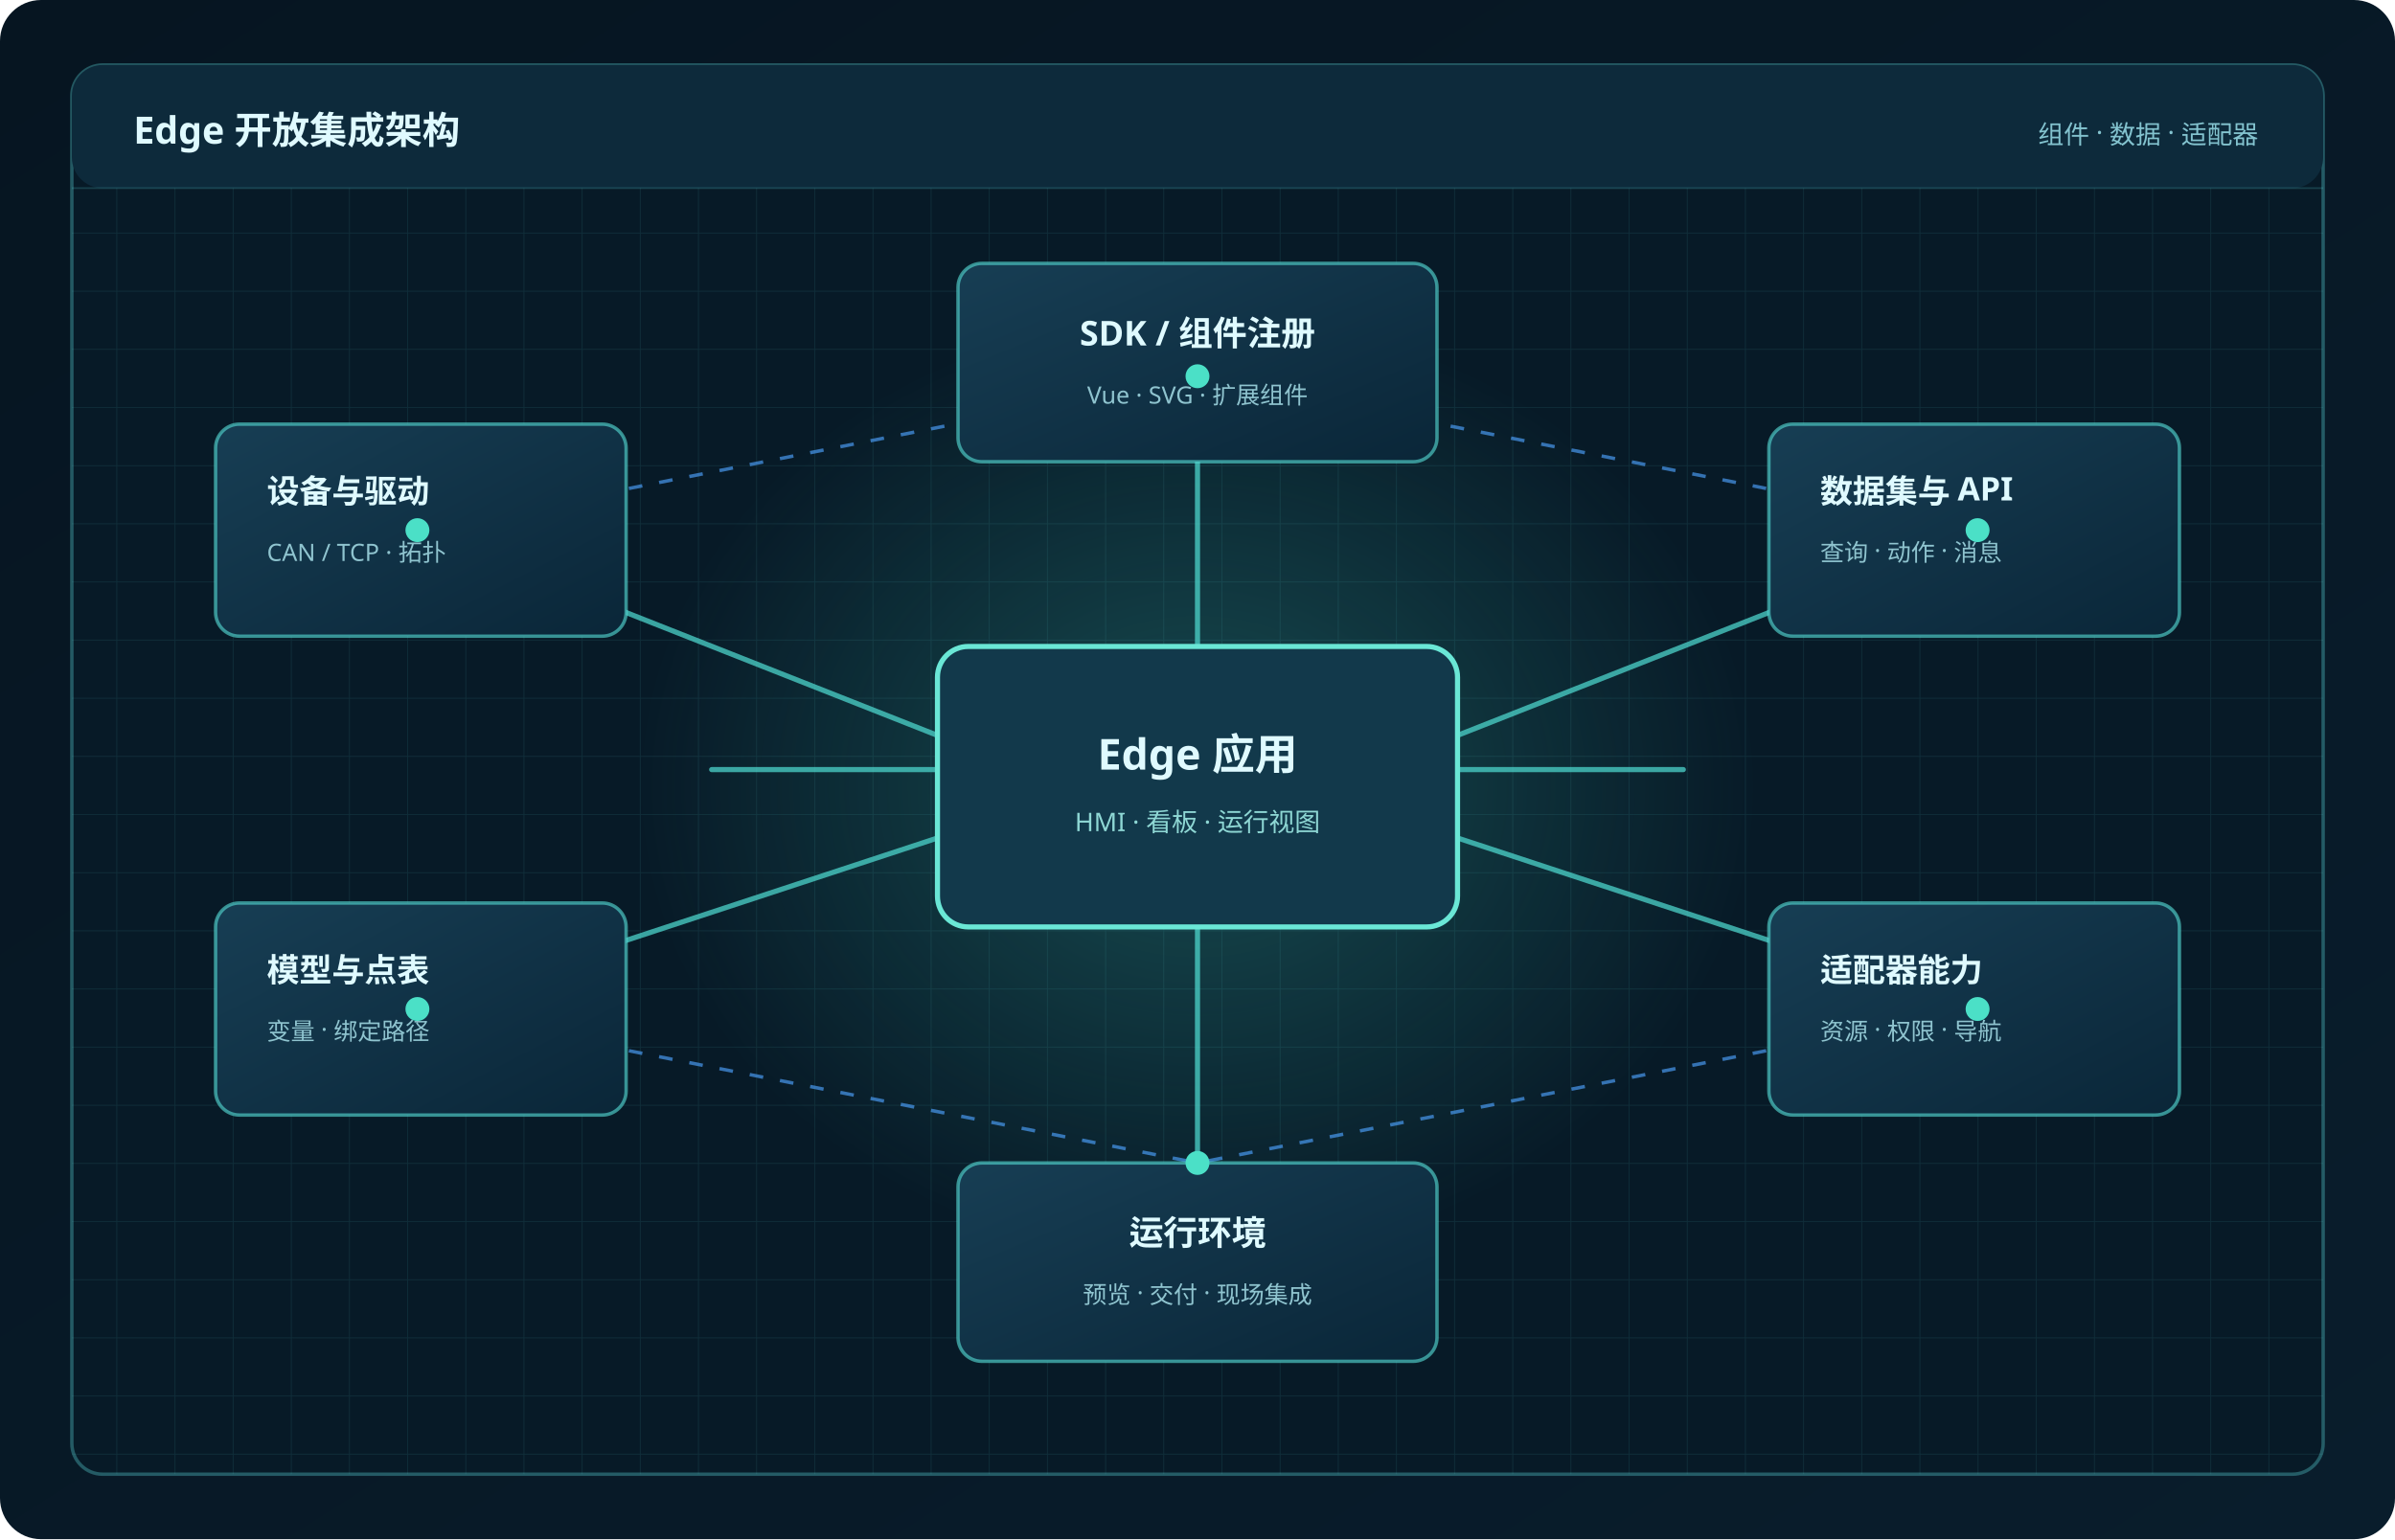
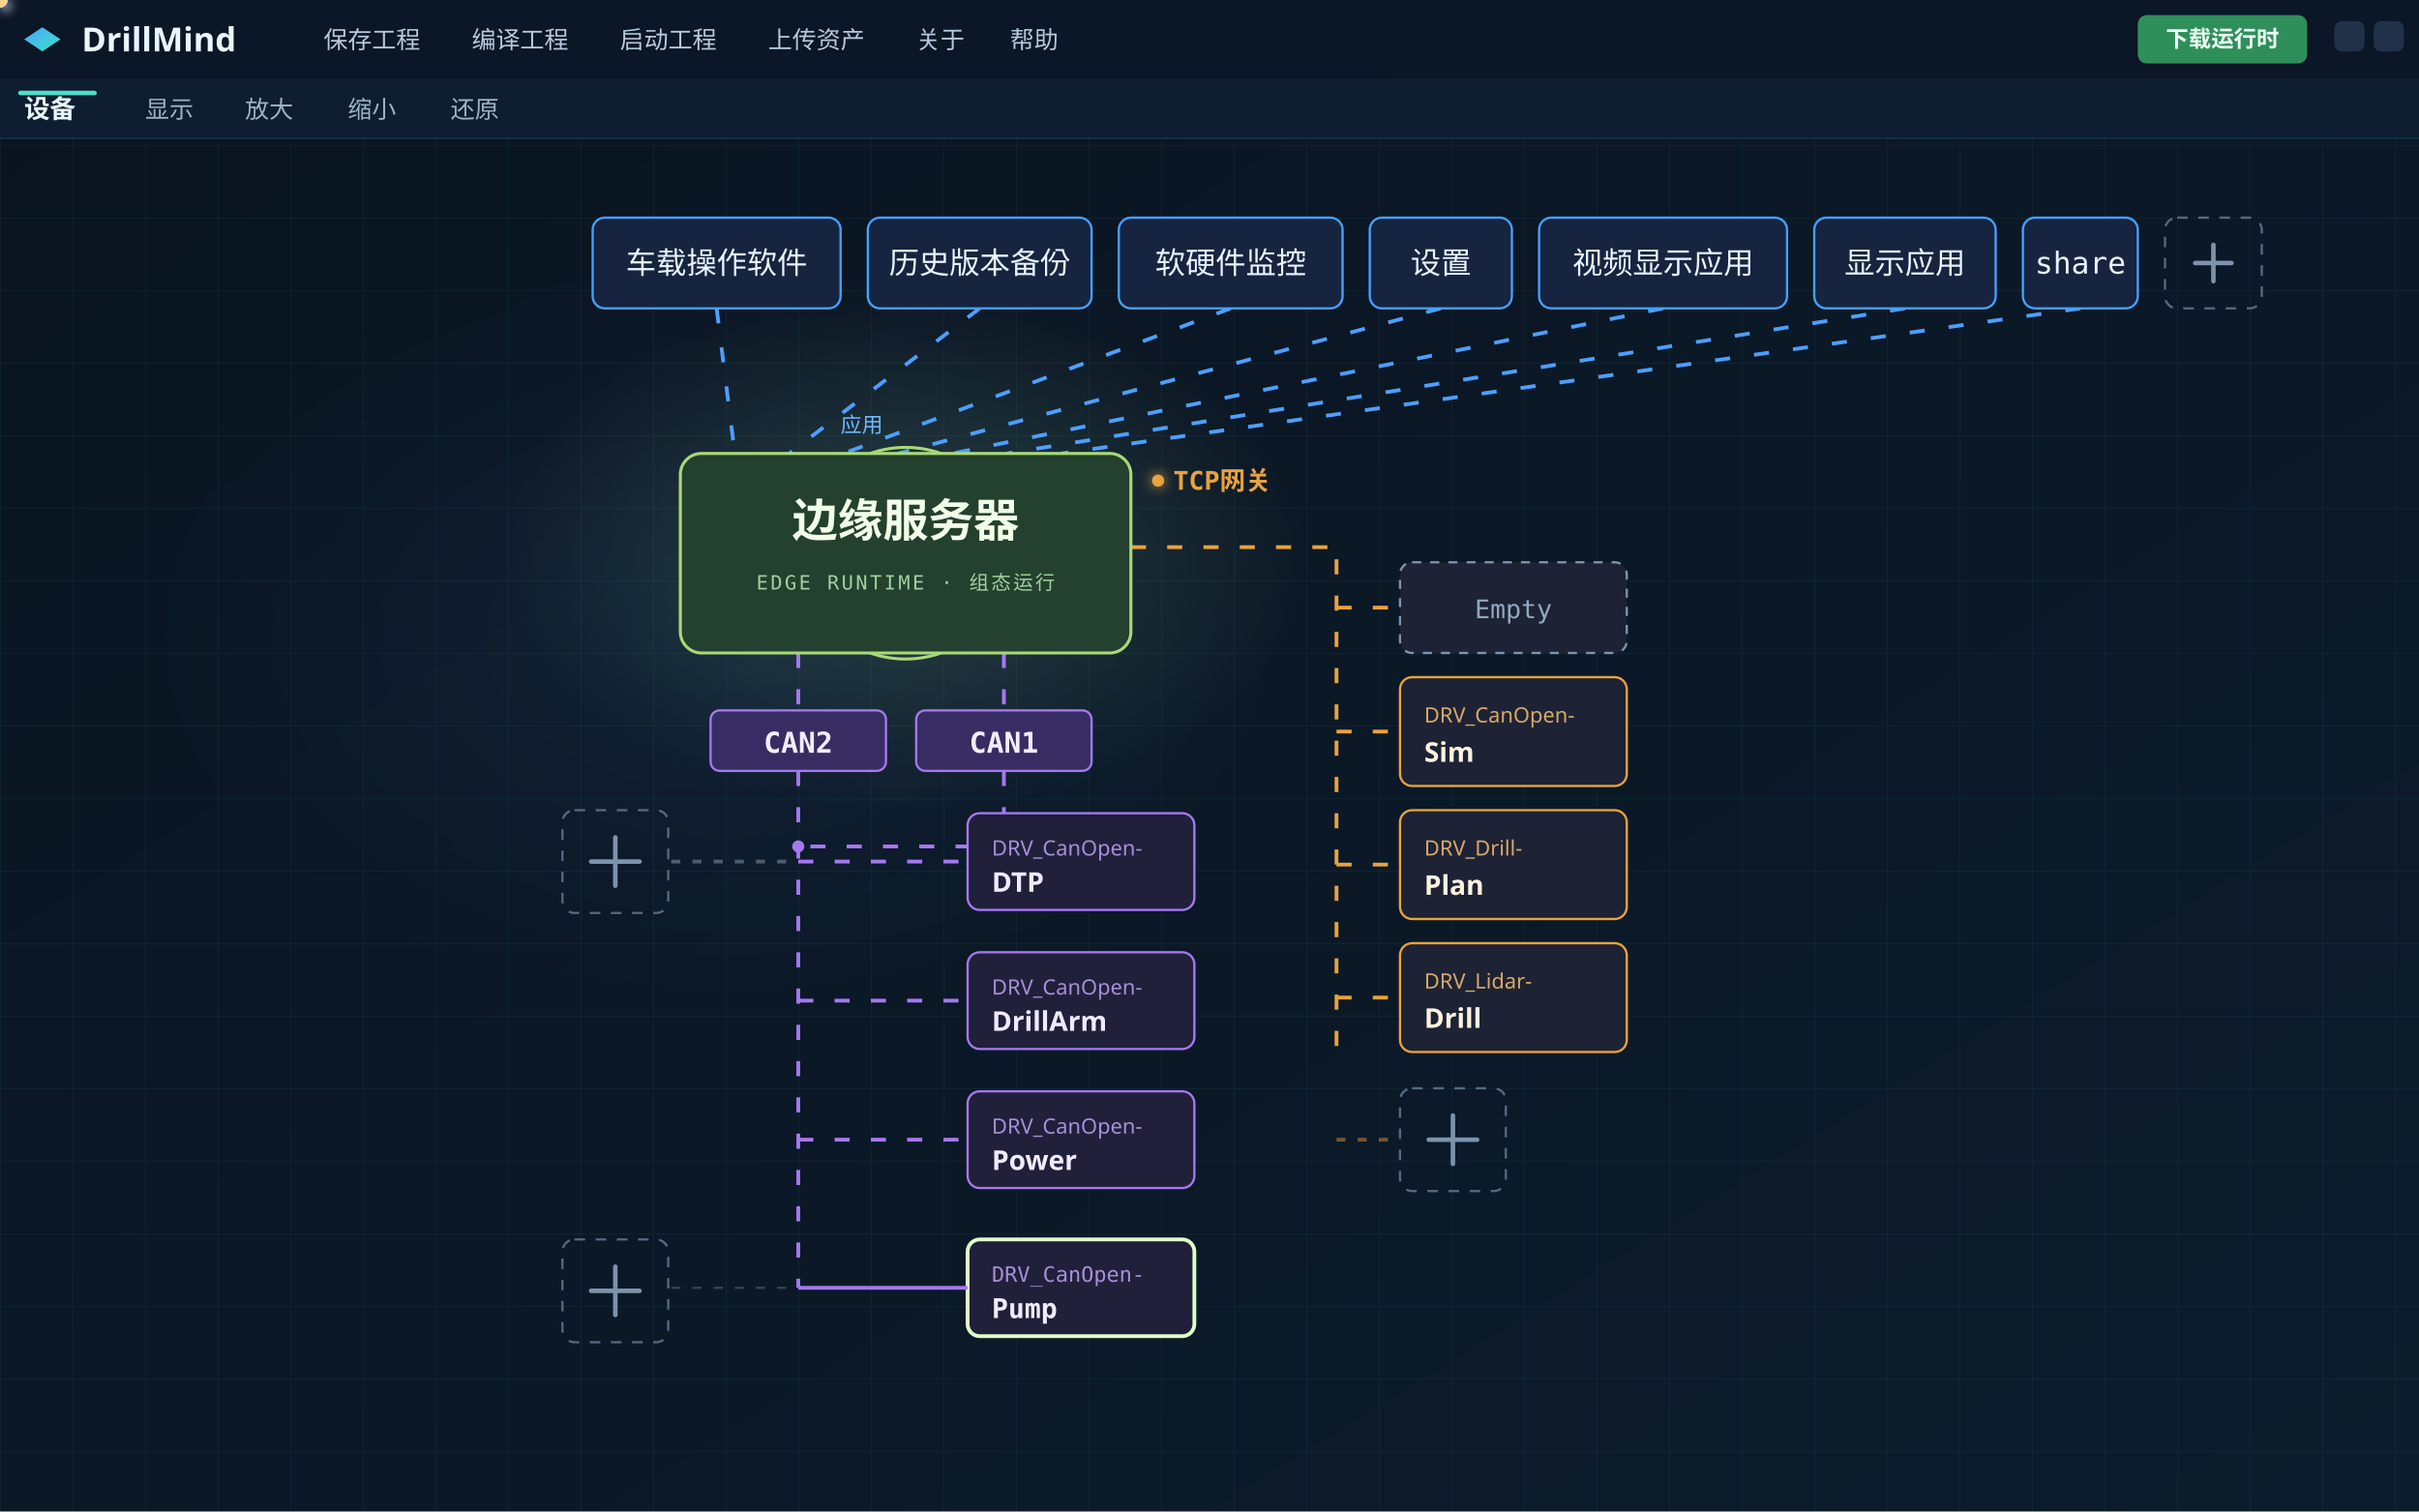
- <svg xmlns="http://www.w3.org/2000/svg" viewBox="0 0 1400 900" role="img" aria-labelledby="title desc">
+ <svg xmlns="http://www.w3.org/2000/svg" viewBox="0 0 1600 1000" role="img" aria-labelledby="title desc">
  <defs>
    <linearGradient id="bg" x1="0" y1="0" x2="1" y2="1">
-       <stop stop-color="#061521" />
-       <stop offset="1" stop-color="#091d2c" />
+       <stop stop-color="#0a1420" />
+       <stop offset="1" stop-color="#0c1c2c" />
    </linearGradient>
-     <radialGradient id="halo">
-       <stop stop-color="#45dbc9" stop-opacity=".26" />
-       <stop offset="1" stop-color="#45dbc9" stop-opacity="0" />
+     <linearGradient id="logo" x1="0" y1="0" x2="1" y2="1">
+       <stop stop-color="#4da3ff" />
+       <stop offset="1" stop-color="#3ce2c5" />
+     </linearGradient>
+     <radialGradient id="haloGreen">
+       <stop stop-color="#b8ffbe" stop-opacity=".16" />
+       <stop offset="1" stop-color="#b8ffbe" stop-opacity="0" />
    </radialGradient>
-     <linearGradient id="node" x1="0" y1="0" x2="1" y2="1">
-       <stop stop-color="#173e54" />
-       <stop offset="1" stop-color="#0a2638" />
-     </linearGradient>
-     <pattern id="grid" width="34" height="34" patternUnits="userSpaceOnUse">
-       <path d="M34 0H0V34" fill="none" stroke="#5bd7df" stroke-opacity=".1" />
+     <radialGradient id="haloBlue">
+       <stop stop-color="#4da3ff" stop-opacity=".10" />
+       <stop offset="1" stop-color="#4da3ff" stop-opacity="0" />
+     </radialGradient>
+     <pattern id="grid" width="48" height="48" patternUnits="userSpaceOnUse">
+       <path d="M48 0H0V48" fill="none" stroke="#5bd7df" stroke-opacity=".07" />
    </pattern>
+     <filter id="glow" x="-120%" y="-120%" width="340%" height="340%">
+       <feGaussianBlur stdDeviation="4" result="b" />
+       <feMerge>
+         <feMergeNode in="b" />
+         <feMergeNode in="SourceGraphic" />
+       </feMerge>
+     </filter>
+     <style>text{font-family:"Microsoft YaHei","PingFang SC",sans-serif}.mono{font-family:ui-monospace,Consolas,monospace}</style>
  </defs>
-   <rect width="1400" height="900" rx="24" fill="url(#bg)" />
-   <rect x="42" y="38" width="1316" height="824" rx="18" fill="#071a27" stroke="#5bd9dc" stroke-opacity=".34" stroke-width="2" />
-   <rect x="42" y="38" width="1316" height="72" rx="18" fill="#0d2a3b" />
-   <path d="M42 110h1316" stroke="#5bd9dc" stroke-opacity=".2" />
-   <text x="78" y="84" fill="#dffaff" font-family="Microsoft YaHei, sans-serif" font-size="22" font-weight="600">Edge 开放集成架构</text>
-   <text x="1320" y="84" fill="#83c3cf" font-family="Microsoft YaHei, sans-serif" font-size="15" text-anchor="end">组件 · 数据 · 适配器</text>
-   <rect x="42" y="110" width="1316" height="752" fill="url(#grid)" />
-   <ellipse cx="700" cy="460" rx="330" ry="280" fill="url(#halo)" />
-   <g stroke="#4ed9d0" stroke-width="3" stroke-linecap="round" opacity=".72">
-     <path d="M244 310L548 430" />
-     <path d="M244 590L548 490" />
-     <path d="M1156 310L852 430" />
-     <path d="M1156 590L852 490" />
-     <path d="M700 220v158" />
-     <path d="M700 542v138" />
-     <path d="M416 450h132" />
-     <path d="M852 450h132" />
-   </g>
-   <g stroke="#4a9bf4" stroke-width="2" stroke-dasharray="8 10" opacity=".68">
-     <path d="M244 310L700 220" />
-     <path d="M244 590L700 680" />
-     <path d="M1156 310L700 220" />
-     <path d="M1156 590L700 680" />
-   </g>
-   <g fill="url(#node)" stroke="#55d9d4" stroke-opacity=".62" stroke-width="2">
-     <rect x="126" y="248" width="240" height="124" rx="14" />
-     <rect x="126" y="528" width="240" height="124" rx="14" />
-     <rect x="1034" y="248" width="240" height="124" rx="14" />
-     <rect x="1034" y="528" width="240" height="124" rx="14" />
-     <rect x="560" y="154" width="280" height="116" rx="14" />
-     <rect x="560" y="680" width="280" height="116" rx="14" />
-   </g>
-   <rect x="548" y="378" width="304" height="164" rx="18" fill="#12394b" stroke="#6ae7d6" stroke-width="3" />
-   <g fill="#dffaff" font-family="Microsoft YaHei, sans-serif">
-     <text x="700" y="450" font-size="25" font-weight="600" text-anchor="middle">Edge 应用</text>
-     <text x="700" y="486" fill="#8ed7d4" font-size="15" text-anchor="middle">HMI · 看板 · 运行视图</text>
-   </g>
-   <g fill="#dffaff" font-family="Microsoft YaHei, sans-serif">
-     <text x="156" y="294" font-size="19" font-weight="600">设备与驱动</text>
-     <text x="156" y="328" fill="#8fc4cf" font-size="14">CAN / TCP · 拓扑</text>
-     <text x="156" y="574" font-size="19" font-weight="600">模型与点表</text>
-     <text x="156" y="608" fill="#8fc4cf" font-size="14">变量 · 绑定路径</text>
-     <text x="1064" y="294" font-size="19" font-weight="600">数据集与 API</text>
-     <text x="1064" y="328" fill="#8fc4cf" font-size="14">查询 · 动作 · 消息</text>
-     <text x="1064" y="574" font-size="19" font-weight="600">适配器能力</text>
-     <text x="1064" y="608" fill="#8fc4cf" font-size="14">资源 · 权限 · 导航</text>
-     <text x="700" y="202" font-size="20" font-weight="600" text-anchor="middle">SDK / 组件注册</text>
-     <text x="700" y="236" fill="#8fc4cf" font-size="14" text-anchor="middle">Vue · SVG · 扩展组件</text>
-     <text x="700" y="728" font-size="20" font-weight="600" text-anchor="middle">运行环境</text>
-     <text x="700" y="762" fill="#8fc4cf" font-size="14" text-anchor="middle">预览 · 交付 · 现场集成</text>
-   </g>
-   <g fill="#4be0c7">
-     <circle cx="244" cy="310" r="7" />
-     <circle cx="244" cy="590" r="7" />
-     <circle cx="1156" cy="310" r="7" />
-     <circle cx="1156" cy="590" r="7" />
-     <circle cx="700" cy="220" r="7" />
-     <circle cx="700" cy="680" r="7" />
+   <rect width="1600" height="1000" fill="url(#bg)" />
+   <ellipse cx="480" cy="420" rx="380" ry="250" fill="url(#haloBlue)" opacity=".7" />
+   <rect x="0" y="92" width="1600" height="908" fill="url(#grid)" />
+   <rect x="0" y="0" width="1600" height="52" fill="#0b1626" />
+   <rect x="0" y="52" width="1600" height="40" fill="#0e1d30" />
+   <rect x="0" y="91" width="1600" height="1" fill="#173049" />
+   <path d="M28 18l12 8-12 8-12-8z" fill="url(#logo)" />
+   <text x="54" y="34" font-size="22" font-weight="700" fill="#eaf6ff">DrillMind</text>
+   <g font-size="16" fill="#b6cadd">
+     <text x="214" y="32">保存工程</text>
+     <text x="312" y="32">编译工程</text>
+     <text x="410" y="32">启动工程</text>
+     <text x="508" y="32">上传资产</text>
+     <text x="606" y="32">关于</text>
+     <text x="668" y="32">帮助</text>
+   </g>
+   <rect x="1414" y="10" width="112" height="32" rx="6" fill="#2f8f5b" />
+   <text x="1470" y="31" font-size="15" font-weight="700" fill="#eafff4" text-anchor="middle">下载运行时</text>
+   <g fill="#22314a">
+     <rect x="1544" y="14" width="20" height="20" rx="5" />
+     <rect x="1570" y="14" width="20" height="20" rx="5" />
+   </g>
+   <text x="16" y="78" font-size="17" font-weight="700" fill="#e6f7ff">设备</text>
+   <rect x="12" y="60" width="52" height="3" rx="1.5" fill="#4de0c9" />
+   <g font-size="16" fill="#9db3c6">
+     <text x="96" y="78">显示</text>
+     <text x="162" y="78">放大</text>
+     <text x="230" y="78">缩小</text>
+     <text x="298" y="78">还原</text>
+   </g>
+   <ellipse cx="599" cy="366" rx="270" ry="170" fill="url(#haloGreen)">
+     <animate attributeName="opacity" values=".55;.95;.55" dur="5s" repeatCount="indefinite" />
+   </ellipse>
+   <circle cx="599" cy="366" r="70" fill="none" stroke="#a9d977" stroke-width="2">
+     <animate attributeName="r" values="70;225" dur="5s" repeatCount="indefinite" />
+     <animate attributeName="opacity" values=".45;0" dur="5s" repeatCount="indefinite" />
+   </circle>
+   <circle cx="599" cy="366" r="70" opacity="0" fill="none" stroke="#a9d977" stroke-width="2">
+     <animate attributeName="r" values="70;225" dur="5s" begin="2.5s" repeatCount="indefinite" />
+     <animate attributeName="opacity" values=".45;0" dur="5s" begin="2.5s" repeatCount="indefinite" />
+   </circle>
+   <g fill="none" stroke="#4d9fff" stroke-width="2.5" stroke-dasharray="10 16">
+     <path d="M474 204L486 300">
+       <animate attributeName="stroke-dashoffset" values="0;-520" dur="2.5s" repeatCount="indefinite" />
+       <animate attributeName="opacity" values="0.3;0.3;1;1;0.3;0.3" keyTimes="0;0.05;0.17;0.82;0.95;1" dur="10s" repeatCount="indefinite" />
+     </path>
+     <path d="M648 204L522 300">
+       <animate attributeName="stroke-dashoffset" values="0;-520" dur="2.5s" repeatCount="indefinite" />
+       <animate attributeName="opacity" values="0.3;0.3;1;1;0.3;0.3" keyTimes="0;0.08;0.20;0.82;0.95;1" dur="10s" repeatCount="indefinite" />
+     </path>
+     <path d="M814 204L558 300">
+       <animate attributeName="stroke-dashoffset" values="0;-520" dur="2.5s" repeatCount="indefinite" />
+       <animate attributeName="opacity" values="0.3;0.3;1;1;0.3;0.3" keyTimes="0;0.11;0.23;0.82;0.95;1" dur="10s" repeatCount="indefinite" />
+     </path>
+     <path d="M953 204L594 300">
+       <animate attributeName="stroke-dashoffset" values="0;-520" dur="2.5s" repeatCount="indefinite" />
+       <animate attributeName="opacity" values="0.3;0.3;1;1;0.3;0.3" keyTimes="0;0.14;0.26;0.82;0.95;1" dur="10s" repeatCount="indefinite" />
+     </path>
+     <path d="M1100 204L630 300">
+       <animate attributeName="stroke-dashoffset" values="0;-520" dur="2.5s" repeatCount="indefinite" />
+       <animate attributeName="opacity" values="0.3;0.3;1;1;0.3;0.3" keyTimes="0;0.17;0.29;0.82;0.95;1" dur="10s" repeatCount="indefinite" />
+     </path>
+     <path d="M1260 204L666 300">
+       <animate attributeName="stroke-dashoffset" values="0;-520" dur="2.5s" repeatCount="indefinite" />
+       <animate attributeName="opacity" values="0.3;0.3;1;1;0.3;0.3" keyTimes="0;0.20;0.32;0.82;0.95;1" dur="10s" repeatCount="indefinite" />
+     </path>
+     <path d="M1376 204L702 300">
+       <animate attributeName="stroke-dashoffset" values="0;-520" dur="2.5s" repeatCount="indefinite" />
+       <animate attributeName="opacity" values="0.3;0.3;1;1;0.3;0.3" keyTimes="0;0.23;0.35;0.82;0.95;1" dur="10s" repeatCount="indefinite" />
+     </path>
+   </g>
+   <text x="556" y="286" font-size="14" fill="#6fb7ff">应用</text>
+   <g>
+     <g>
+       <animate attributeName="opacity" values="0;0;1;1;0;0" keyTimes="0;0.05;0.09;0.80;0.85;1" dur="10s" repeatCount="indefinite" />
+       <circle r="5" fill="#8fd1ff" filter="url(#glow)">
+         <animateMotion dur="2.5s" repeatCount="indefinite" path="M474 204L486 300" />
+       </circle>
+     </g>
+     <g>
+       <animate attributeName="opacity" values="0;0;1;1;0;0" keyTimes="0;0.14;0.18;0.80;0.85;1" dur="10s" repeatCount="indefinite" />
+       <circle r="5" fill="#8fd1ff" filter="url(#glow)">
+         <animateMotion dur="2.5s" repeatCount="indefinite" path="M953 204L594 300" />
+       </circle>
+     </g>
+     <g>
+       <animate attributeName="opacity" values="0;0;1;1;0;0" keyTimes="0;0.23;0.27;0.80;0.85;1" dur="10s" repeatCount="indefinite" />
+       <circle r="5" fill="#8fd1ff" filter="url(#glow)">
+         <animateMotion dur="2.5s" repeatCount="indefinite" path="M1376 204L702 300" />
+       </circle>
+     </g>
+   </g>
+   <g fill="none" stroke="#a678f0" stroke-width="2.5" stroke-dasharray="10 14">
+     <path d="M528 432V470">
+       <animate attributeName="stroke-dashoffset" values="0;-480" dur="2.5s" repeatCount="indefinite" />
+       <animate attributeName="opacity" values="0.3;0.3;1;1;0.3;0.3" keyTimes="0;0.26;0.40;0.82;0.95;1" dur="10s" repeatCount="indefinite" />
+     </path>
+     <path d="M664 432V470">
+       <animate attributeName="stroke-dashoffset" values="0;-480" dur="2.5s" repeatCount="indefinite" />
+       <animate attributeName="opacity" values="0.3;0.3;1;1;0.3;0.3" keyTimes="0;0.30;0.44;0.82;0.95;1" dur="10s" repeatCount="indefinite" />
+     </path>
+     <path d="M664 510V560H528">
+       <animate attributeName="stroke-dashoffset" values="0;-480" dur="2.5s" repeatCount="indefinite" />
+       <animate attributeName="opacity" values="0.3;0.3;1;1;0.3;0.3" keyTimes="0;0.32;0.46;0.82;0.95;1" dur="10s" repeatCount="indefinite" />
+     </path>
+     <path d="M528 510V852">
+       <animate attributeName="stroke-dashoffset" values="0;-480" dur="2.5s" repeatCount="indefinite" />
+       <animate attributeName="opacity" values="0.3;0.3;1;1;0.3;0.3" keyTimes="0;0.27;0.44;0.82;0.95;1" dur="10s" repeatCount="indefinite" />
+     </path>
+     <path d="M528 570H640">
+       <animate attributeName="stroke-dashoffset" values="0;-240" dur="2.5s" repeatCount="indefinite" />
+       <animate attributeName="opacity" values="0.3;0.3;1;1;0.3;0.3" keyTimes="0;0.31;0.45;0.82;0.95;1" dur="10s" repeatCount="indefinite" />
+     </path>
+     <path d="M528 662H640">
+       <animate attributeName="stroke-dashoffset" values="0;-240" dur="2.5s" repeatCount="indefinite" />
+       <animate attributeName="opacity" values="0.3;0.3;1;1;0.3;0.3" keyTimes="0;0.34;0.48;0.82;0.95;1" dur="10s" repeatCount="indefinite" />
+     </path>
+     <path d="M528 754H640">
+       <animate attributeName="stroke-dashoffset" values="0;-240" dur="2.5s" repeatCount="indefinite" />
+       <animate attributeName="opacity" values="0.3;0.3;1;1;0.3;0.3" keyTimes="0;0.37;0.51;0.82;0.95;1" dur="10s" repeatCount="indefinite" />
+     </path>
+     <path d="M444 570H528" stroke-dasharray="6 8" stroke="#7f93ad" opacity="0.55" />
+   </g>
+   <g>
+     <animate attributeName="opacity" values="0;0;1;1;0;0" keyTimes="0;0.27;0.31;0.80;0.85;1" dur="10s" repeatCount="indefinite" />
+     <circle r="5" fill="#c9a4ff" filter="url(#glow)">
+       <animateMotion dur="5s" repeatCount="indefinite" path="M528 510V852" />
+     </circle>
+   </g>
+   <g fill="none" stroke="#e8a33d" stroke-width="2.5" stroke-dasharray="10 14">
+     <path d="M748 362H884V696">
+       <animate attributeName="stroke-dashoffset" values="0;-480" dur="2.5s" repeatCount="indefinite" />
+       <animate attributeName="opacity" values="0.3;0.3;1;1;0.3;0.3" keyTimes="0;0.50;0.66;0.82;0.95;1" dur="10s" repeatCount="indefinite" />
+     </path>
+     <path d="M884 402H926">
+       <animate attributeName="stroke-dashoffset" values="0;-240" dur="2.5s" repeatCount="indefinite" />
+       <animate attributeName="opacity" values="0.3;0.3;1;1;0.3;0.3" keyTimes="0;0.52;0.66;0.82;0.95;1" dur="10s" repeatCount="indefinite" />
+     </path>
+     <path d="M884 484H926">
+       <animate attributeName="stroke-dashoffset" values="0;-240" dur="2.5s" repeatCount="indefinite" />
+       <animate attributeName="opacity" values="0.3;0.3;1;1;0.3;0.3" keyTimes="0;0.55;0.69;0.82;0.95;1" dur="10s" repeatCount="indefinite" />
+     </path>
+     <path d="M884 572H926">
+       <animate attributeName="stroke-dashoffset" values="0;-240" dur="2.5s" repeatCount="indefinite" />
+       <animate attributeName="opacity" values="0.3;0.3;1;1;0.3;0.3" keyTimes="0;0.58;0.72;0.82;0.95;1" dur="10s" repeatCount="indefinite" />
+     </path>
+     <path d="M884 660H926">
+       <animate attributeName="stroke-dashoffset" values="0;-240" dur="2.5s" repeatCount="indefinite" />
+       <animate attributeName="opacity" values="0.3;0.3;1;1;0.3;0.3" keyTimes="0;0.61;0.75;0.82;0.95;1" dur="10s" repeatCount="indefinite" />
+     </path>
+     <path d="M884 754H926" stroke-dasharray="6 8" stroke="#c98a3f" opacity="0.55" />
+   </g>
+   <g>
+     <animate attributeName="opacity" values="0;0;1;1;0;0" keyTimes="0;0.50;0.54;0.80;0.85;1" dur="10s" repeatCount="indefinite" />
+     <circle r="5" fill="#ffd08a" filter="url(#glow)">
+       <animateMotion dur="5s" repeatCount="indefinite" path="M748 362H884V696" />
+     </circle>
+   </g>
+   <g fill="#16243f" stroke="#45a1ff" stroke-width="1.5">
+     <rect x="392" y="144" width="164" height="60" rx="8" />
+     <rect x="574" y="144" width="148" height="60" rx="8" />
+     <rect x="740" y="144" width="148" height="60" rx="8" />
+     <rect x="906" y="144" width="94" height="60" rx="8" />
+     <rect x="1018" y="144" width="164" height="60" rx="8" />
+     <rect x="1200" y="144" width="120" height="60" rx="8" />
+     <rect x="1338" y="144" width="76" height="60" rx="8" />
+   </g>
+   <g font-size="20" fill="#e8f4ff" text-anchor="middle">
+     <text x="474" y="181">车载操作软件</text>
+     <text x="648" y="181">历史版本备份</text>
+     <text x="814" y="181">软硬件监控</text>
+     <text x="953" y="181">设置</text>
+     <text x="1100" y="181">视频显示应用</text>
+     <text x="1260" y="181">显示应用</text>
+     <text x="1376" y="181" class="mono">share</text>
+   </g>
+   <g>
+     <animate attributeName="opacity" values=".5;.95;.5" dur="5s" repeatCount="indefinite" />
+     <rect x="1432" y="144" width="64" height="60" rx="8" fill="none" stroke="#55687f" stroke-width="1.5" stroke-dasharray="7 7" />
+     <path d="M1464 162v24M1452 174h24" stroke="#7d92ab" stroke-width="3" stroke-linecap="round" />
+   </g>
+   <rect x="450" y="300" width="298" height="132" rx="14" fill="#24402e" stroke="#a9d977" stroke-width="2" />
+   <text x="599" y="355" font-size="30" font-weight="700" fill="#f2ffe9" text-anchor="middle">边缘服务器</text>
+   <text x="599" y="390" font-size="13" fill="#9fd2a0" text-anchor="middle" letter-spacing=".12em" class="mono">EDGE RUNTIME · 组态运行</text>
+   <circle cx="766" cy="318" r="4" fill="#e8a33d" filter="url(#glow)" />
+   <text x="776" y="324" font-size="17" font-weight="700" fill="#e8a33d" class="mono">TCP网关</text>
+   <g>
+     <rect x="926" y="372" width="150" height="60" rx="8" fill="#1d2334" stroke="#7f93ad" stroke-width="1.5" stroke-dasharray="6 6" />
+     <text x="1001" y="409" font-size="17" fill="#93a7c0" text-anchor="middle" class="mono">Empty</text>
+   </g>
+   <g fill="#1d2334" stroke="#e8a33d" stroke-width="1.5">
+     <rect x="926" y="448" width="150" height="72" rx="8" />
+     <rect x="926" y="536" width="150" height="72" rx="8" />
+     <rect x="926" y="624" width="150" height="72" rx="8" />
+   </g>
+   <g class="mono">
+     <text x="942" y="478" font-size="14" fill="#d7a86a">DRV_CanOpen-</text>
+     <text x="942" y="504" font-size="18" font-weight="700" fill="#fff2df">Sim</text>
+     <text x="942" y="566" font-size="14" fill="#d7a86a">DRV_Drill-</text>
+     <text x="942" y="592" font-size="18" font-weight="700" fill="#fff2df">Plan</text>
+     <text x="942" y="654" font-size="14" fill="#d7a86a">DRV_Lidar-</text>
+     <text x="942" y="680" font-size="18" font-weight="700" fill="#fff2df">Drill</text>
+   </g>
+   <g>
+     <animate attributeName="opacity" values=".5;.95;.5" dur="5s" repeatCount="indefinite" />
+     <rect x="926" y="720" width="70" height="68" rx="8" fill="none" stroke="#55687f" stroke-width="1.5" stroke-dasharray="7 7" />
+     <path d="M961 738v32M945 754h32" stroke="#7d92ab" stroke-width="3" stroke-linecap="round" />
+   </g>
+   <g fill="#372d63" stroke="#a678f0" stroke-width="1.5">
+     <rect x="470" y="470" width="116" height="40" rx="6" />
+     <rect x="606" y="470" width="116" height="40" rx="6" />
+   </g>
+   <text x="528" y="498" font-size="19" font-weight="700" fill="#f3edff" text-anchor="middle" class="mono">CAN2</text>
+   <text x="664" y="498" font-size="19" font-weight="700" fill="#f3edff" text-anchor="middle" class="mono">CAN1</text>
+   <circle cx="528" cy="560" r="4" fill="#a678f0" />
+   <g fill="#20203a" stroke="#a678f0" stroke-width="1.5">
+     <rect x="640" y="538" width="150" height="64" rx="8" />
+     <rect x="640" y="630" width="150" height="64" rx="8" />
+     <rect x="640" y="722" width="150" height="64" rx="8" />
+   </g>
+   <g class="mono">
+     <text x="656" y="566" font-size="14" fill="#a78fd8">DRV_CanOpen-</text>
+     <text x="656" y="590" font-size="18" font-weight="700" fill="#f1eaff">DTP</text>
+     <text x="656" y="658" font-size="14" fill="#a78fd8">DRV_CanOpen-</text>
+     <text x="656" y="682" font-size="18" font-weight="700" fill="#f1eaff">DrillArm</text>
+     <text x="656" y="750" font-size="14" fill="#a78fd8">DRV_CanOpen-</text>
+     <text x="656" y="774" font-size="18" font-weight="700" fill="#f1eaff">Power</text>
+   </g>
+   <g>
+     <animate attributeName="opacity" values=".5;.95;.5" dur="5s" repeatCount="indefinite" />
+     <rect x="372" y="536" width="70" height="68" rx="8" fill="none" stroke="#55687f" stroke-width="1.5" stroke-dasharray="7 7" />
+     <path d="M407 554v32M391 570h32" stroke="#7d92ab" stroke-width="3" stroke-linecap="round" />
+   </g>
+   <g>
+     <animate attributeName="opacity" values="1;1;0;0;0;0;1" keyTimes="0;0.72;0.76;0.93;0.95;0.97;1" dur="10s" repeatCount="indefinite" />
+     <rect x="372" y="820" width="70" height="68" rx="8" fill="none" stroke="#55687f" stroke-width="1.5" stroke-dasharray="7 7" />
+     <path d="M407 838v32M391 854h32" stroke="#7d92ab" stroke-width="3" stroke-linecap="round" />
+     <path d="M444 852H528" stroke="#55687f" stroke-width="1.5" stroke-dasharray="6 8" opacity=".55" />
+   </g>
+   <g>
+     <animateTransform attributeName="transform" type="translate" values="0 16;0 16;0 0;0 0;0 16;0 16" keyTimes="0;0.76;0.84;0.93;0.97;1" dur="10s" repeatCount="indefinite" />
+     <g>
+       <animate attributeName="opacity" values="0;0;1;1;0;0" keyTimes="0;0.76;0.84;0.93;0.97;1" dur="10s" repeatCount="indefinite" />
+       <rect x="640" y="820" width="150" height="64" rx="8" fill="#20203a" stroke="#a678f0" stroke-width="1.5" />
+       <text x="656" y="848" font-size="14" fill="#a78fd8" class="mono">DRV_CanOpen-</text>
+       <text x="656" y="872" font-size="18" font-weight="700" fill="#f1eaff" class="mono">Pump</text>
+       <rect x="640" y="820" width="150" height="64" rx="8" fill="none" stroke="#dfffc9" stroke-width="2.5">
+         <animate attributeName="opacity" values="0;0;.9;.25;0;0" keyTimes="0;0.78;0.815;0.88;0.93;1" dur="10s" repeatCount="indefinite" />
+       </rect>
+     </g>
+     <path d="M528 852H640" fill="none" stroke="#a678f0" stroke-width="2.5" stroke-dasharray="112">
+       <animate attributeName="stroke-dashoffset" values="112;112;0;0;112;112" keyTimes="0;0.78;0.845;0.93;0.97;1" dur="10s" repeatCount="indefinite" />
+     </path>
  </g>
</svg>
